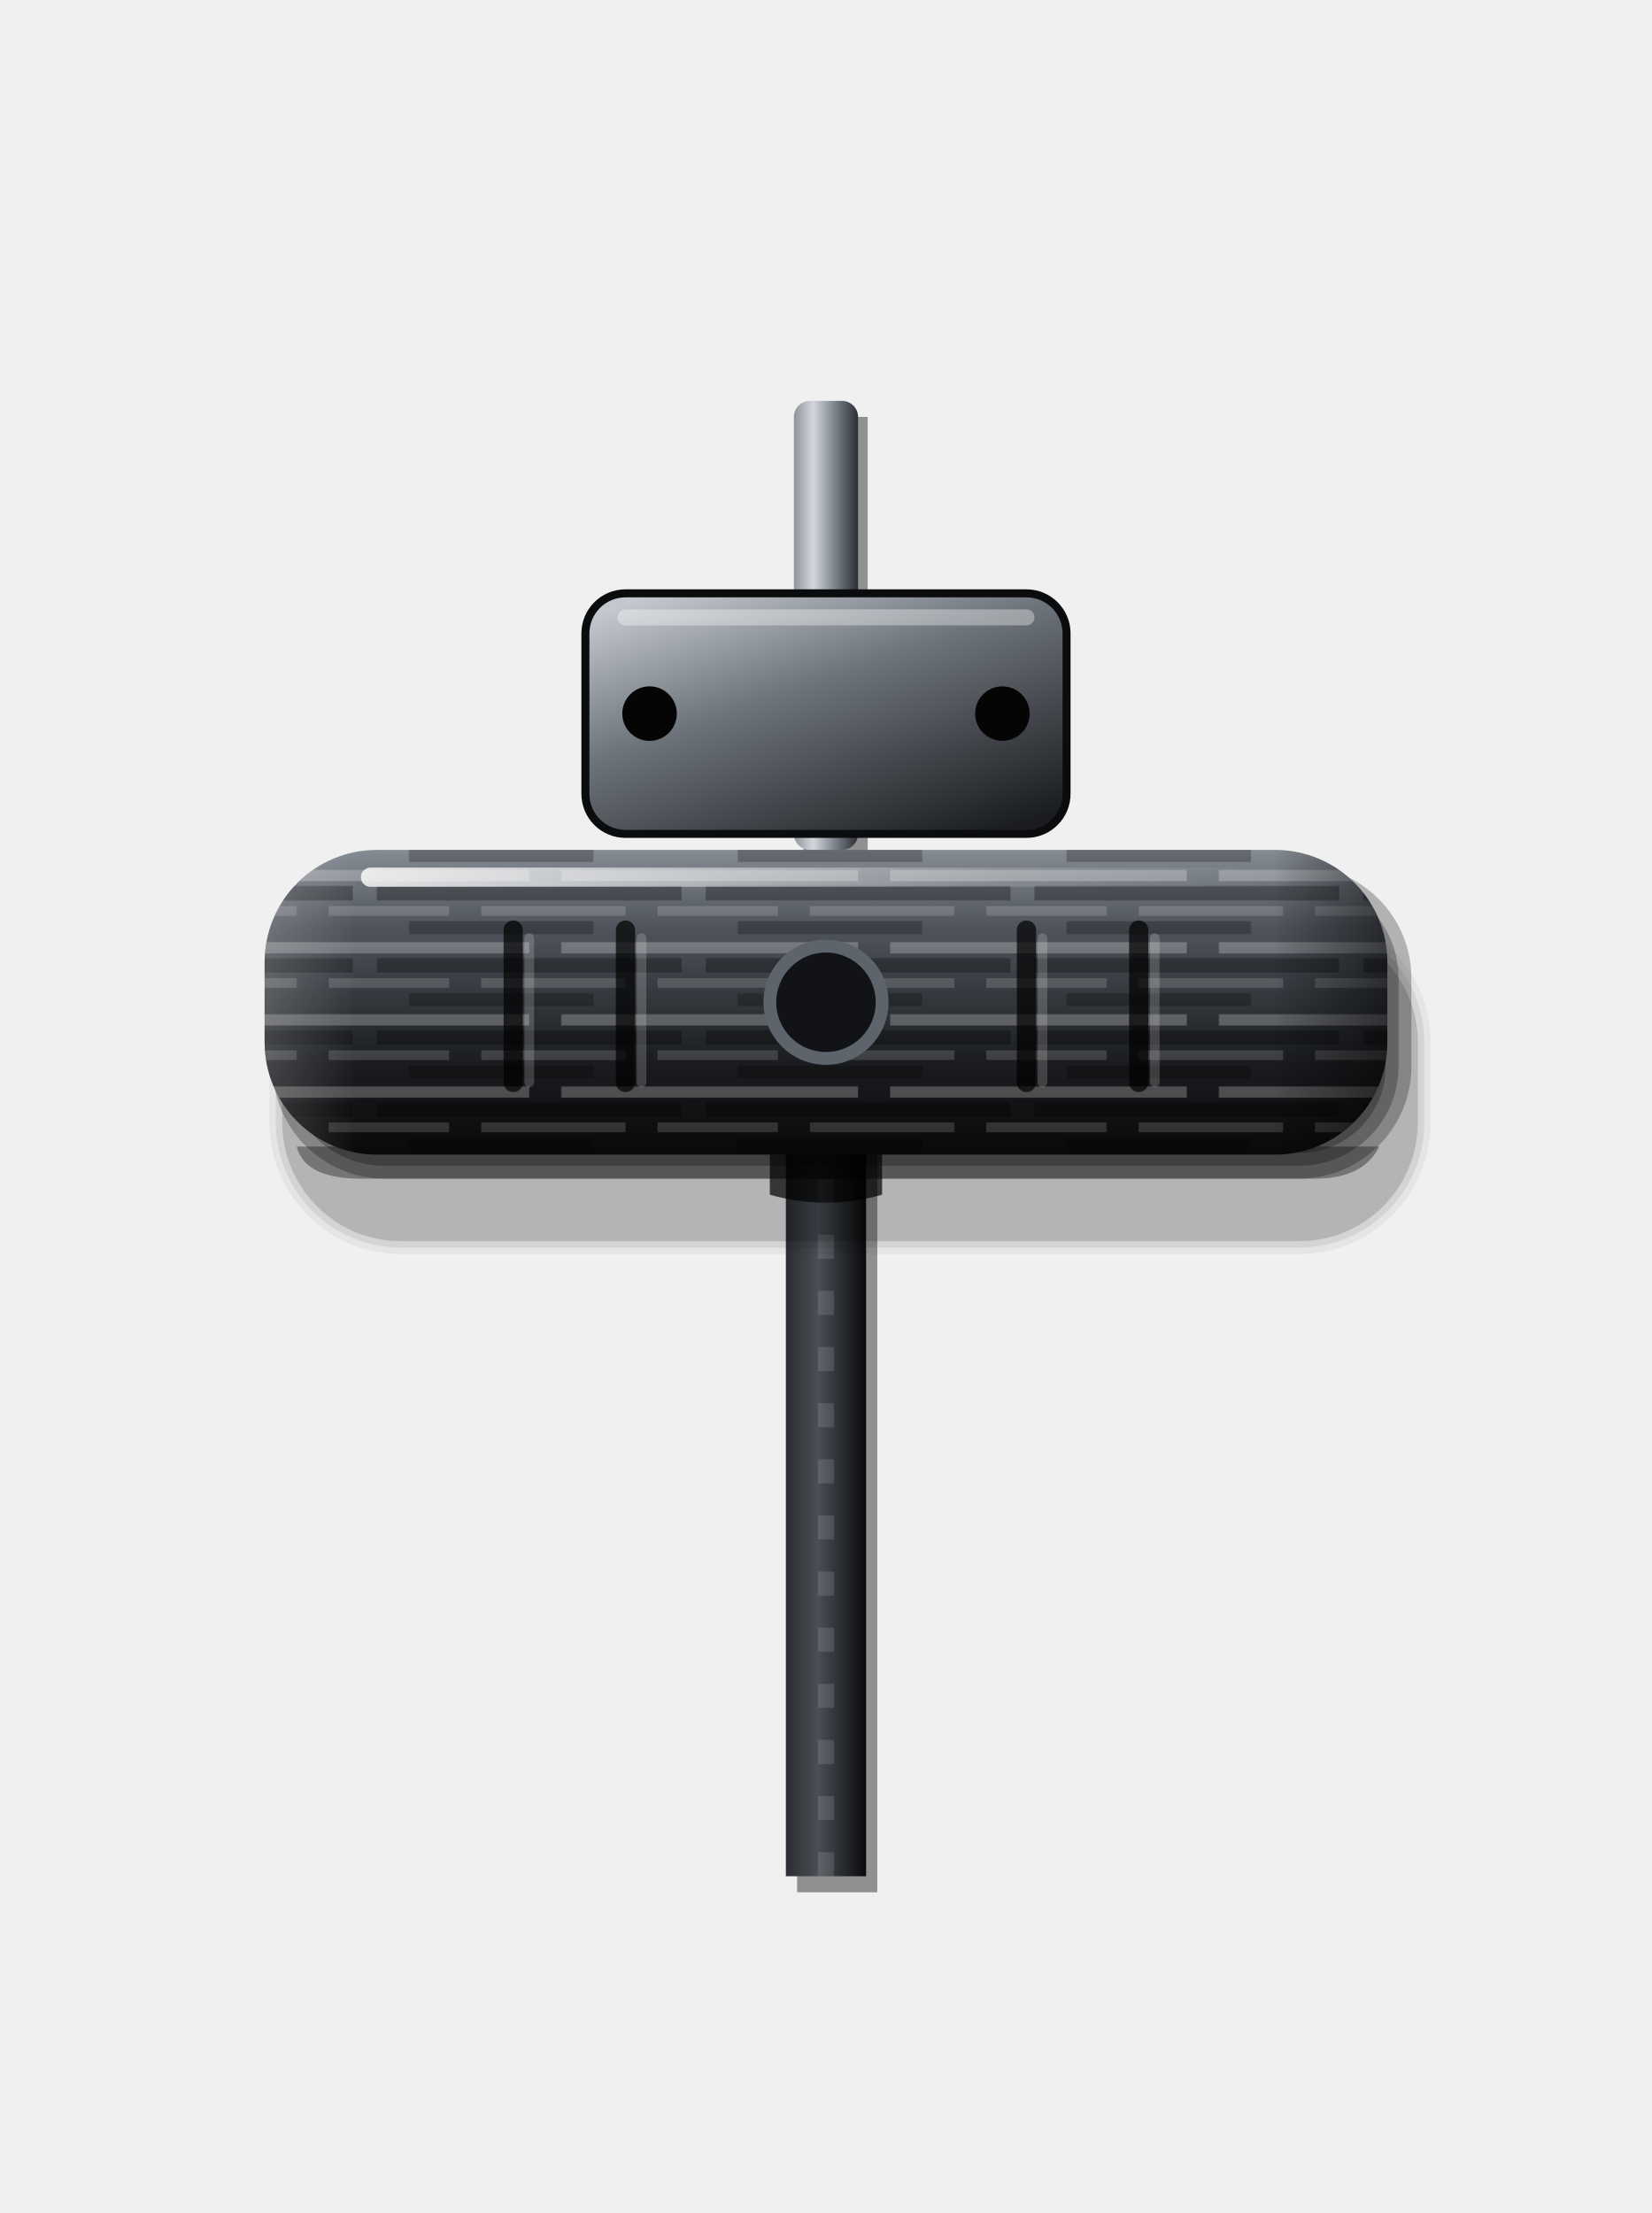
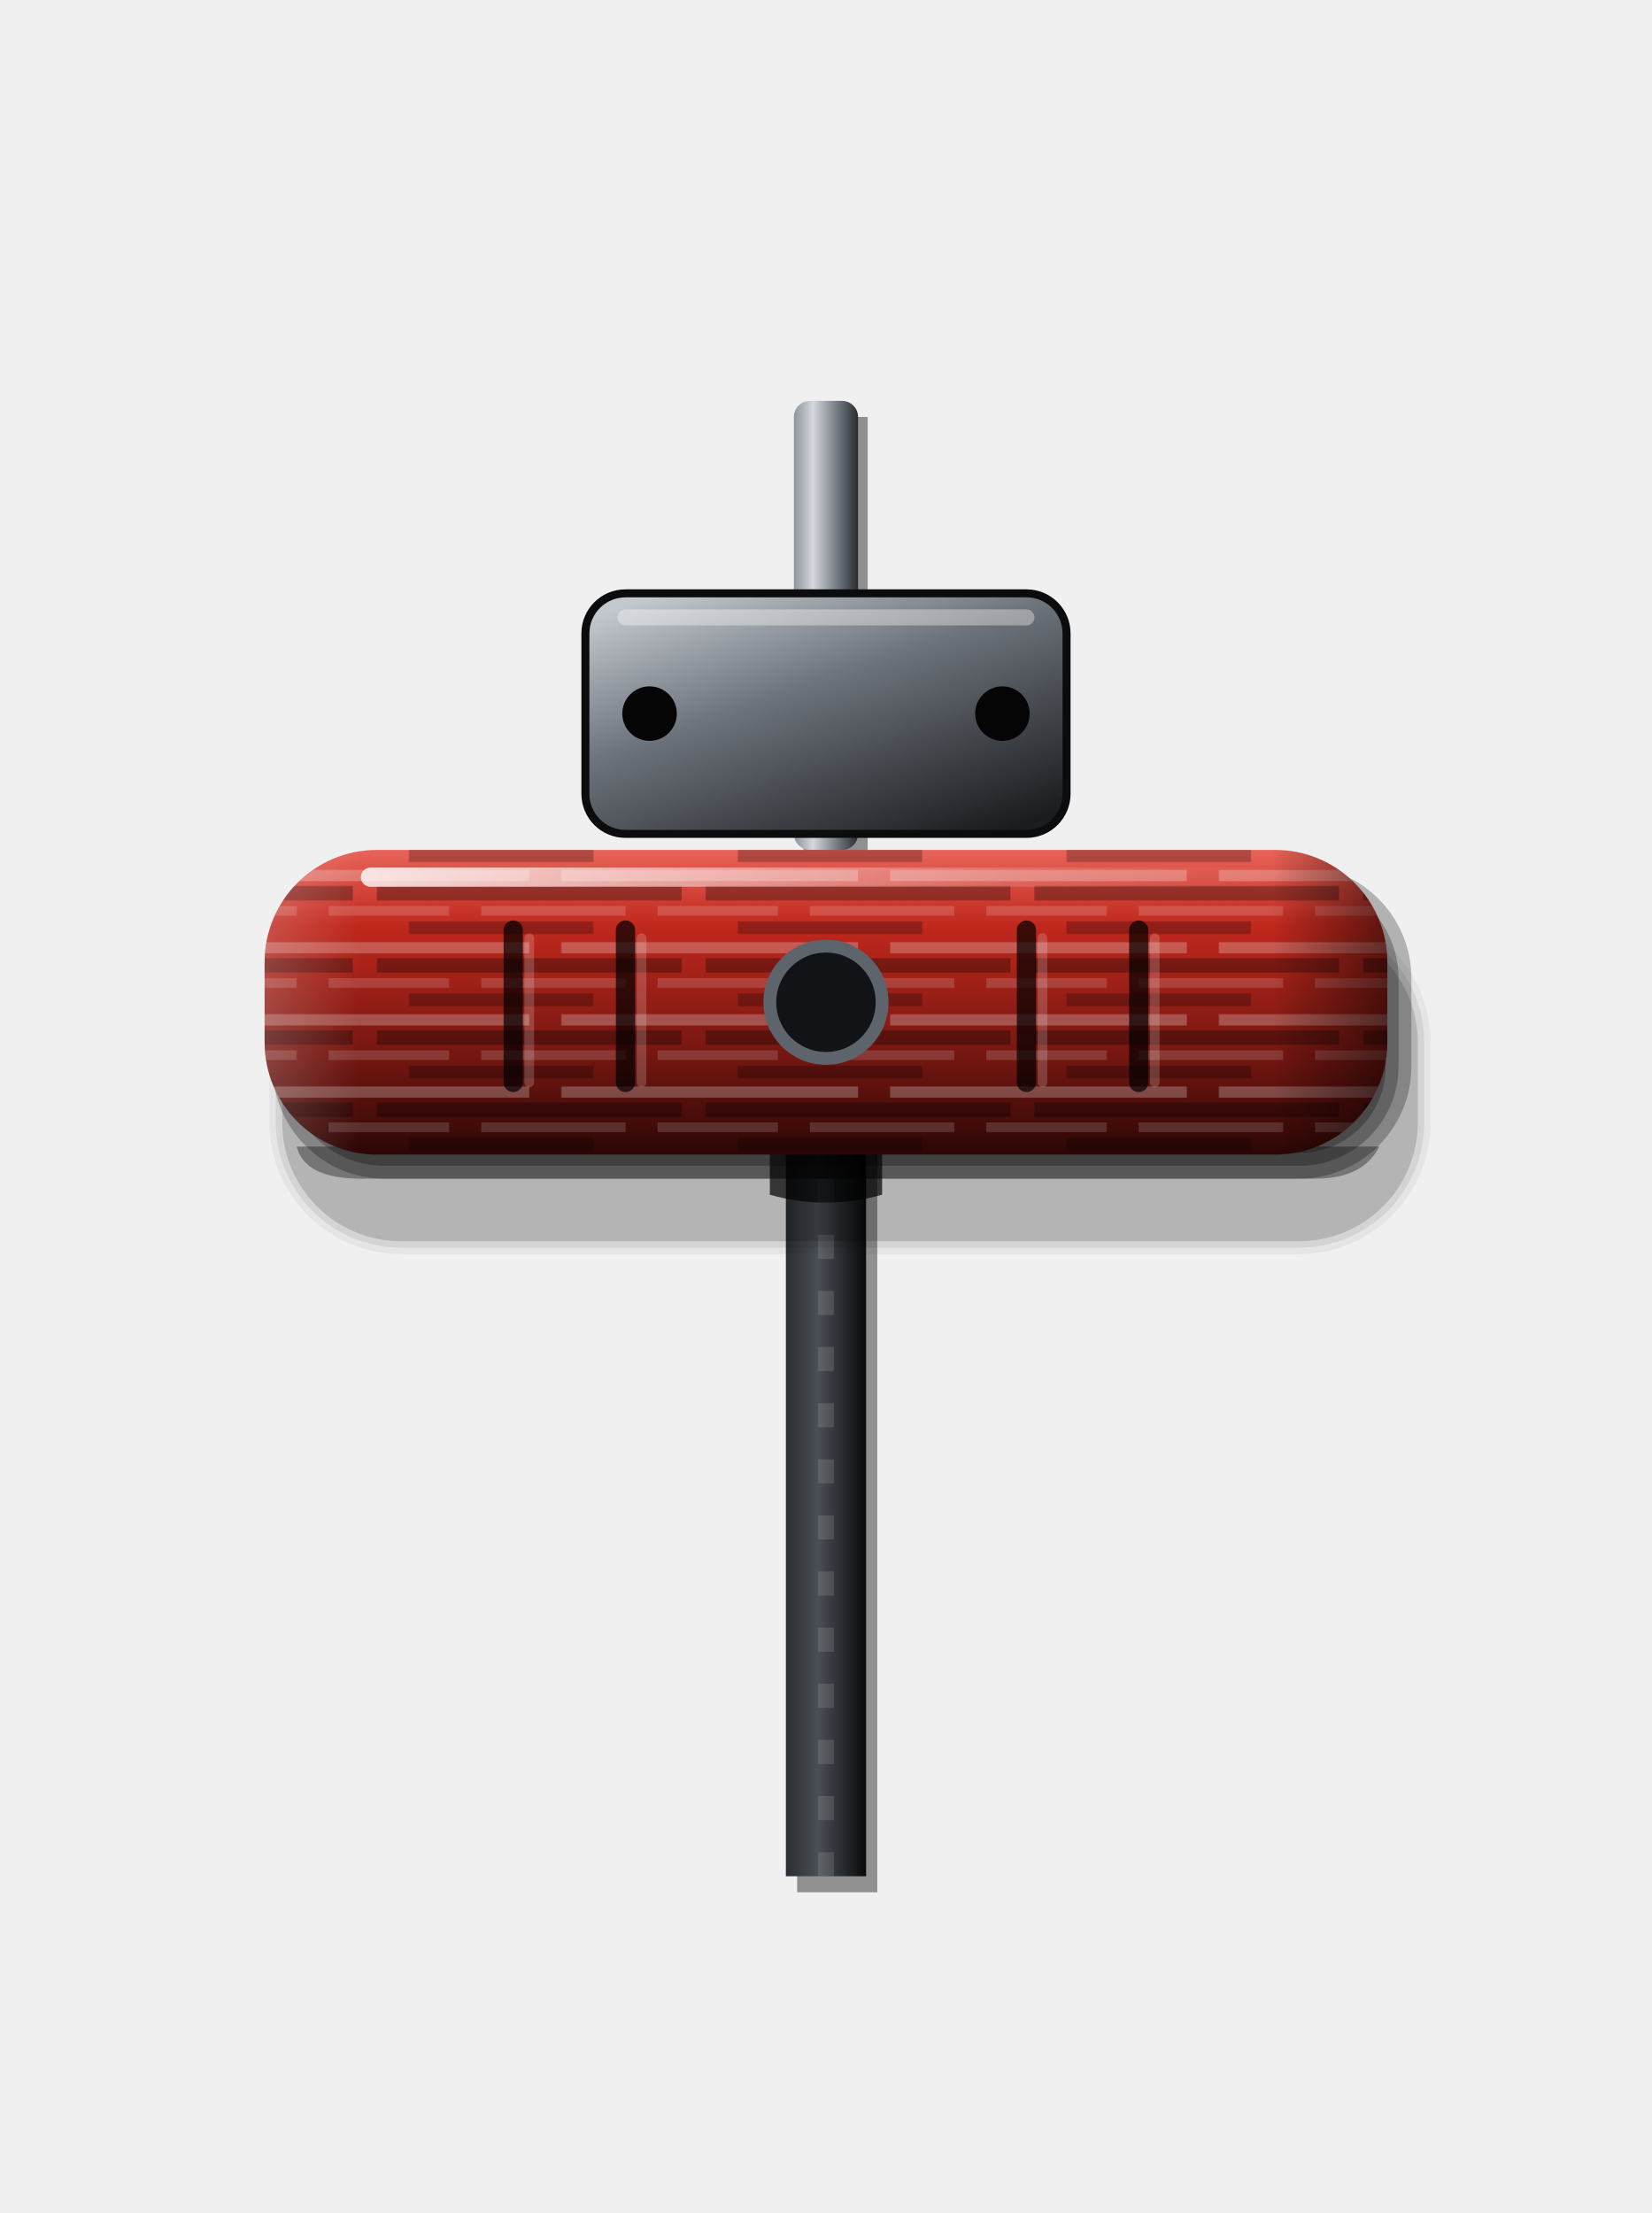
<svg xmlns="http://www.w3.org/2000/svg" viewBox="0 0 206 276" width="206" height="276">
  <defs>
    <linearGradient id="a" x1="0" y1="0" x2="0" y2="1">
-       <stop offset="0" stop-color="#868C94" />
-       <stop offset="0.25" stop-color="#50555D" />
-       <stop offset="0.7" stop-color="#1A1C1F" />
-       <stop offset="1" stop-color="#08090A" />
+       <stop offset="0" stop-color="#E8645A" />
+       <stop offset="0.25" stop-color="#C0281D" />
+       <stop offset="0.7" stop-color="#701510" />
+       <stop offset="1" stop-color="#2A0705" />
+     </linearGradient>
+     <linearGradient id="fr" x1="0" y1="0" x2="1" y2="0">
+       <stop offset="0" stop-color="#E04A3F" />
+       <stop offset="0.5" stop-color="#C0281D" />
+       <stop offset="1" stop-color="#8A1812" />
    </linearGradient>
    <linearGradient id="b" x1="0" y1="0" x2="1" y2="0">
      <stop offset="0" stop-color="#FFFFFF" stop-opacity="0.18" />
      <stop offset="0.08" stop-color="#FFFFFF" stop-opacity="0" />
      <stop offset="0.9" stop-color="#000" stop-opacity="0" />
      <stop offset="1" stop-color="#000" stop-opacity="0.5" />
    </linearGradient>
    <linearGradient id="c" x1="0" y1="0" x2="1" y2="0">
      <stop offset="0" stop-color="#FFFFFF" stop-opacity="0.8" />
      <stop offset="0.7" stop-color="#FFFFFF" stop-opacity="0.15" />
      <stop offset="1" stop-color="#FFFFFF" stop-opacity="0" />
    </linearGradient>
    <linearGradient id="d" x1="0" y1="0" x2="1" y2="0">
      <stop offset="0" stop-color="#8E949C" />
      <stop offset="0.3" stop-color="#D3D7DC" />
      <stop offset="0.7" stop-color="#6E747C" />
      <stop offset="1" stop-color="#2A2D31" />
    </linearGradient>
    <linearGradient id="p" x1="0" y1="0" x2="0" y2="1">
      <stop offset="0" stop-color="#F2F4F6" />
      <stop offset="0.4" stop-color="#B9BEC4" />
      <stop offset="1" stop-color="#4A4F56" />
    </linearGradient>
    <linearGradient id="f" x1="0" y1="0" x2="1" y2="0">
      <stop offset="0" stop-color="#2A2D31" />
      <stop offset="0.4" stop-color="#4A4F56" />
      <stop offset="1" stop-color="#08090A" />
    </linearGradient>
    <linearGradient id="g" x1="0.15" y1="0" x2="0.85" y2="1">
      <stop offset="0" stop-color="#C3C8CE" />
      <stop offset="0.4" stop-color="#6E747C" />
      <stop offset="1" stop-color="#1A1C1F" />
    </linearGradient>
    <pattern id="br" width="41" height="9" patternUnits="userSpaceOnUse">
      <path d="M0 1.2H25M29 1.2H41" stroke="#FFFFFF" stroke-opacity="0.24" stroke-width="1.4" />
      <path d="M6 3.4H41M0 3.4H3" stroke="#000" stroke-opacity="0.3" stroke-width="1.8" />
      <path d="M0 5.6H15M19 5.6H37" stroke="#FFFFFF" stroke-opacity="0.15" stroke-width="1.2" />
      <path d="M10 7.7H33" stroke="#000" stroke-opacity="0.24" stroke-width="1.6" />
    </pattern>
  </defs>
  <rect x="99.4" y="142" width="10" height="94" fill="#000" fill-opacity="0.4" />
  <rect x="98" y="140" width="10" height="94" fill="url(#f)" />
  <line x1="103" y1="140" x2="103" y2="234" stroke="#FFFFFF" stroke-opacity="0.12" stroke-width="2" stroke-dasharray="3 4" />
  <rect x="100.2" y="52" width="8" height="56" fill="#000" fill-opacity="0.4" />
  <rect x="99" y="50" width="8" height="56" rx="2" fill="url(#d)" />
  <rect x="73" y="74" width="60" height="30" rx="5" fill="url(#g)" stroke="#0B0C0E" stroke-width="1" />
  <rect x="77" y="76" width="52" height="2" rx="1" fill="#FFFFFF" fill-opacity="0.35" />
  <circle cx="81" cy="89.0" r="3.4" fill="#050506" />
  <circle cx="125" cy="89.0" r="3.4" fill="#050506" />
  <path d="M50 115.2H162A14.8 14.8 0 0 1 176.8 130V140A14.8 14.8 0 0 1 162 154.8H50A14.8 14.8 0 0 1 35.2 140V130A14.8 14.8 0 0 1 50 115.2Z" fill="#000" fill-opacity="0.150" />
  <path d="M50 114.4H162A15.6 15.6 0 0 1 177.6 130V140A15.6 15.6 0 0 1 162 155.6H50A15.6 15.6 0 0 1 34.4 140V130A15.6 15.6 0 0 1 50 114.4Z" fill="#000" fill-opacity="0.075" />
  <path d="M50 113.6H162A16.4 16.4 0 0 1 178.4 130V140A16.4 16.4 0 0 1 162 156.4H50A16.4 16.4 0 0 1 33.6 140V130A16.4 16.4 0 0 1 50 113.6Z" fill="#000" fill-opacity="0.050" />
  <rect x="34.0" y="108.0" width="142.0" height="39.0" rx="14.0" fill="#000" fill-opacity="0.26" />
  <rect x="35.6" y="109.6" width="138.8" height="35.8" rx="12.4" fill="#000" fill-opacity="0.26" />
  <rect x="37.2" y="111.2" width="135.6" height="32.6" rx="10.8" fill="#000" fill-opacity="0.26" />
  <path d="M96 143H110V149Q103 151 96 149Z" fill="#000" fill-opacity="0.7" />
  <path d="M37 143H172Q170 147 164 147H45Q38 147 37 143Z" fill="#000" fill-opacity="0.35" />
  <rect data-grip="" x="33" y="106" width="140" height="38" rx="14" fill="url(#a)" />
  <rect x="33" y="106" width="140" height="38" rx="14" fill="url(#br)" />
  <rect x="33" y="106" width="140" height="38" rx="14" fill="url(#b)" />
  <rect x="45" y="108.2" width="116" height="2.4" rx="1.2" fill="url(#c)" />
  <line x1="64" y1="116" x2="64" y2="135" stroke="#000" stroke-opacity="0.7" stroke-width="2.4" stroke-linecap="round" />
  <line x1="66" y1="117" x2="66" y2="135" stroke="#FFFFFF" stroke-opacity="0.18" stroke-width="1.2" stroke-linecap="round" />
  <line x1="78" y1="116" x2="78" y2="135" stroke="#000" stroke-opacity="0.7" stroke-width="2.4" stroke-linecap="round" />
  <line x1="80" y1="117" x2="80" y2="135" stroke="#FFFFFF" stroke-opacity="0.18" stroke-width="1.2" stroke-linecap="round" />
  <line x1="128" y1="116" x2="128" y2="135" stroke="#000" stroke-opacity="0.7" stroke-width="2.4" stroke-linecap="round" />
  <line x1="130" y1="117" x2="130" y2="135" stroke="#FFFFFF" stroke-opacity="0.18" stroke-width="1.2" stroke-linecap="round" />
  <line x1="142" y1="116" x2="142" y2="135" stroke="#000" stroke-opacity="0.7" stroke-width="2.4" stroke-linecap="round" />
  <line x1="144" y1="117" x2="144" y2="135" stroke="#FFFFFF" stroke-opacity="0.18" stroke-width="1.2" stroke-linecap="round" />
  <circle cx="103" cy="125" r="7" fill="#121316" stroke="#5E646C" stroke-width="1.6" />
</svg>
